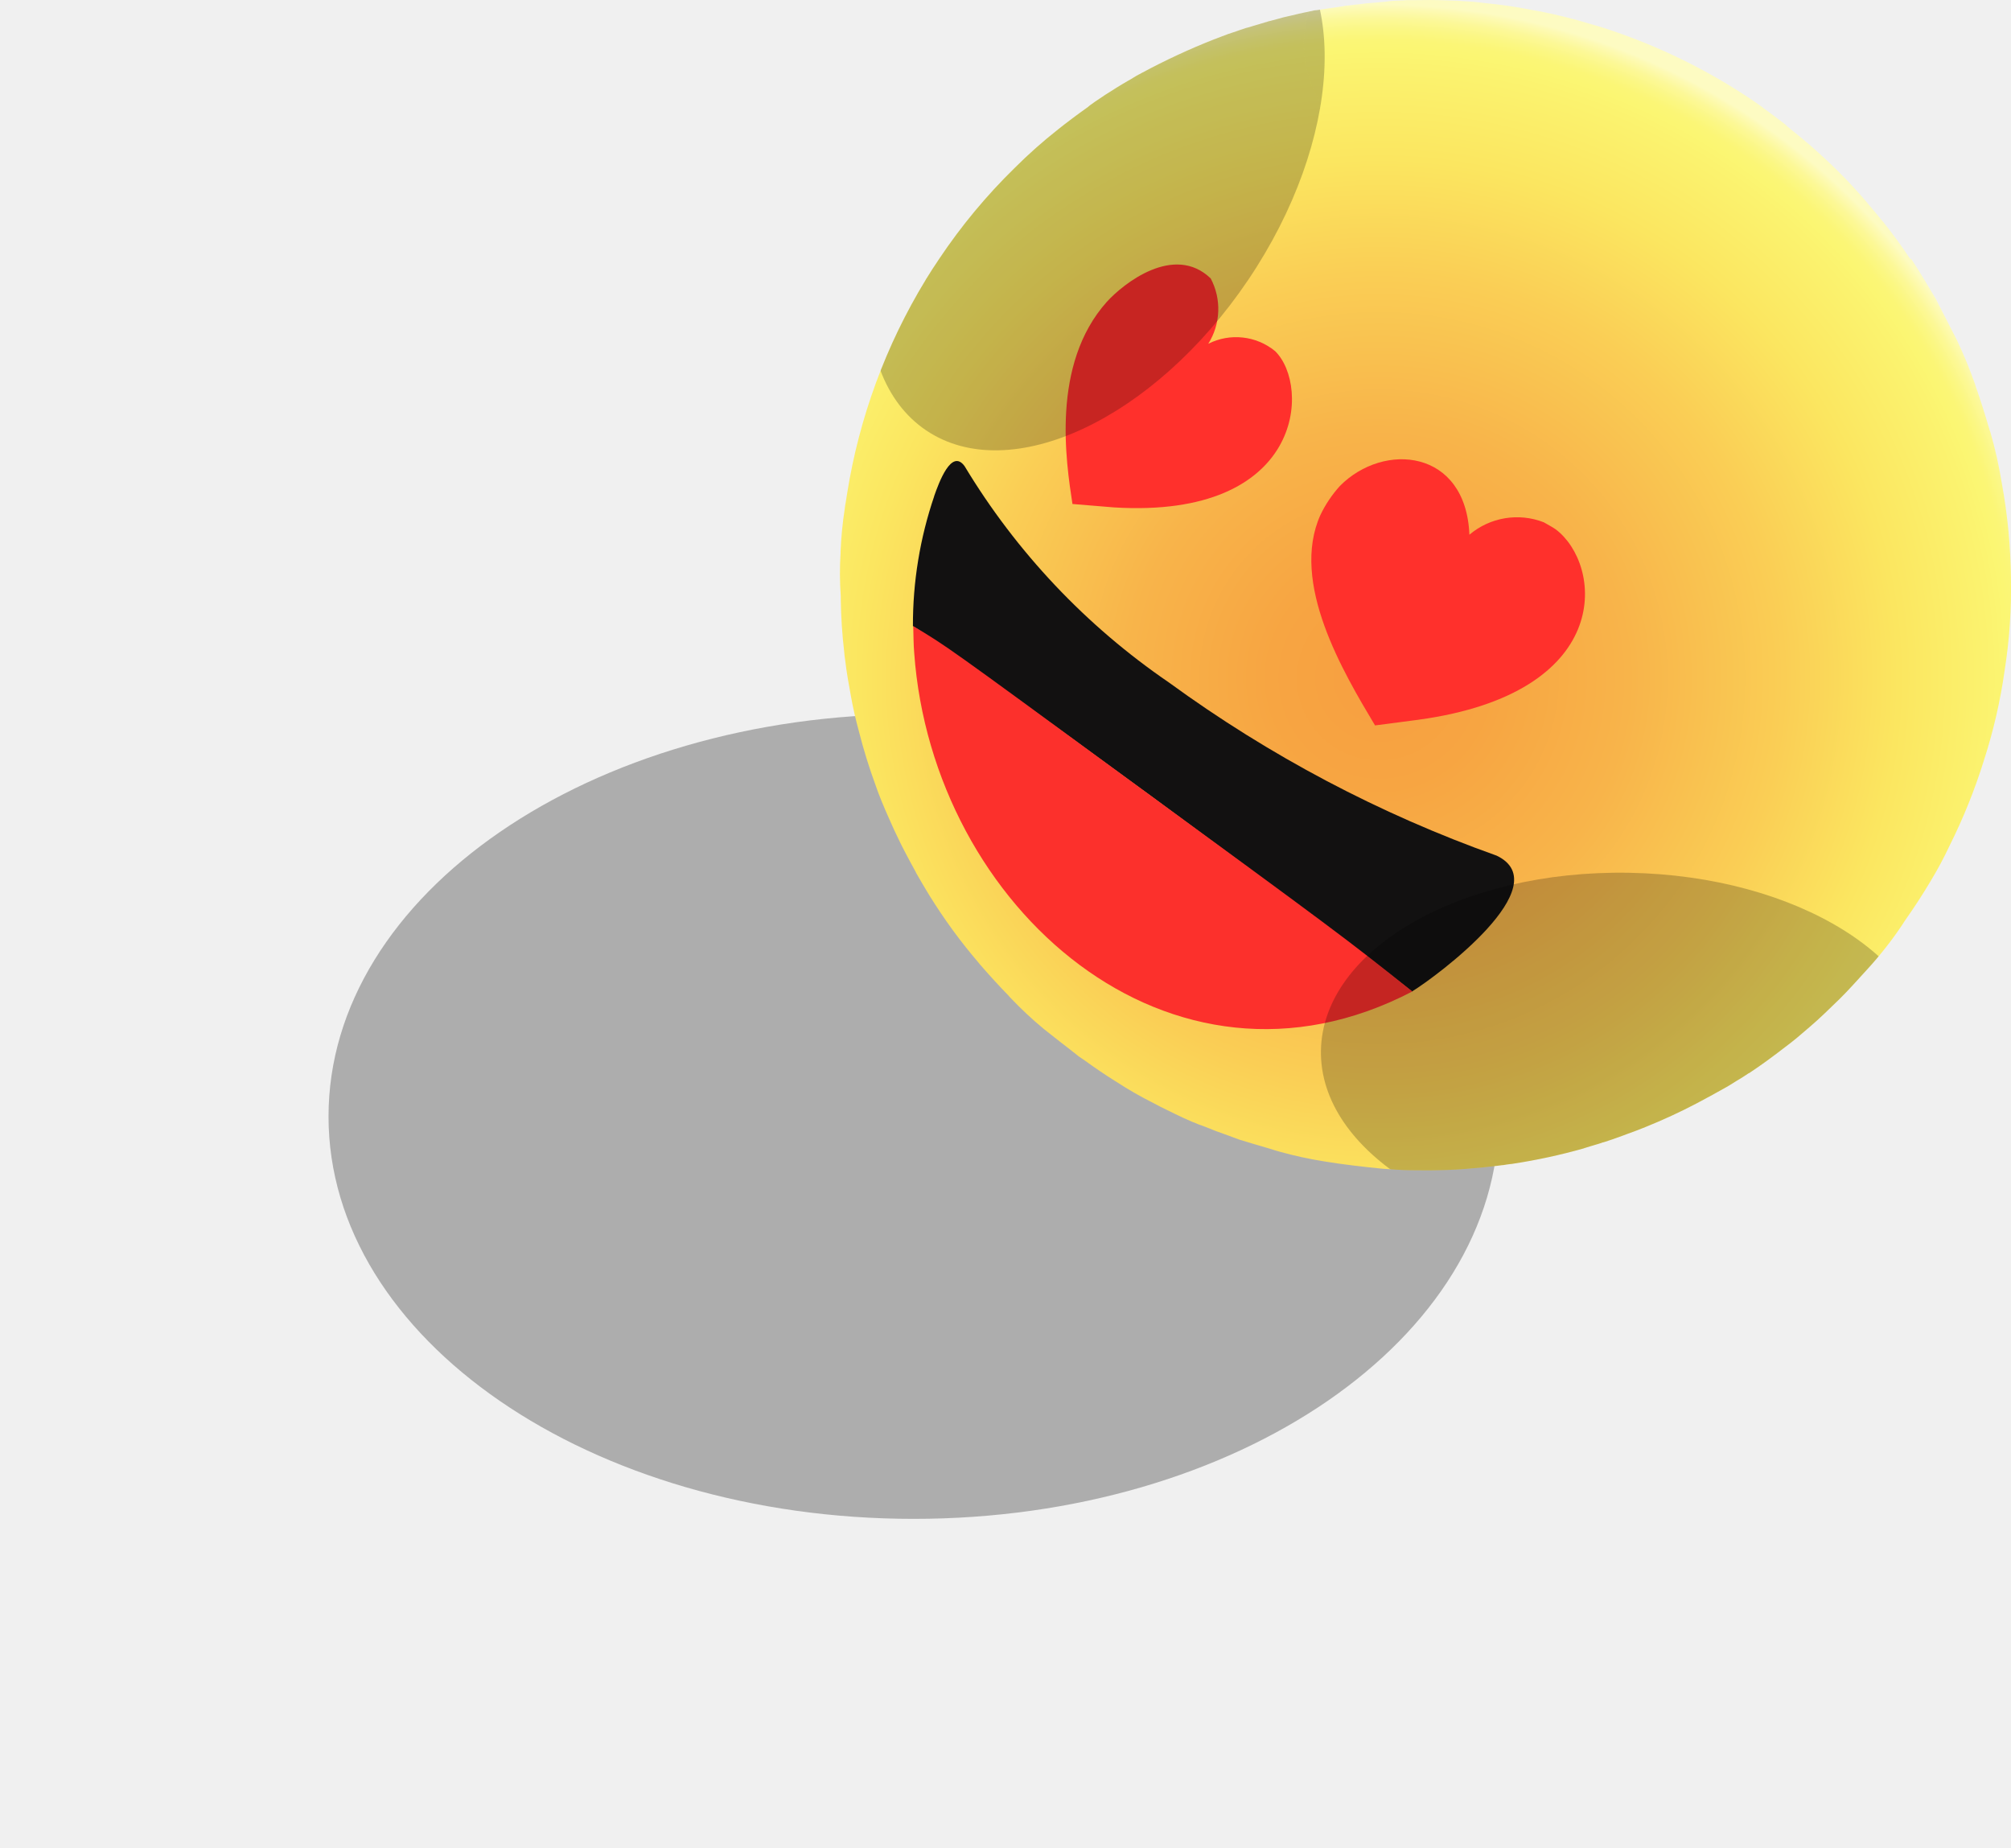
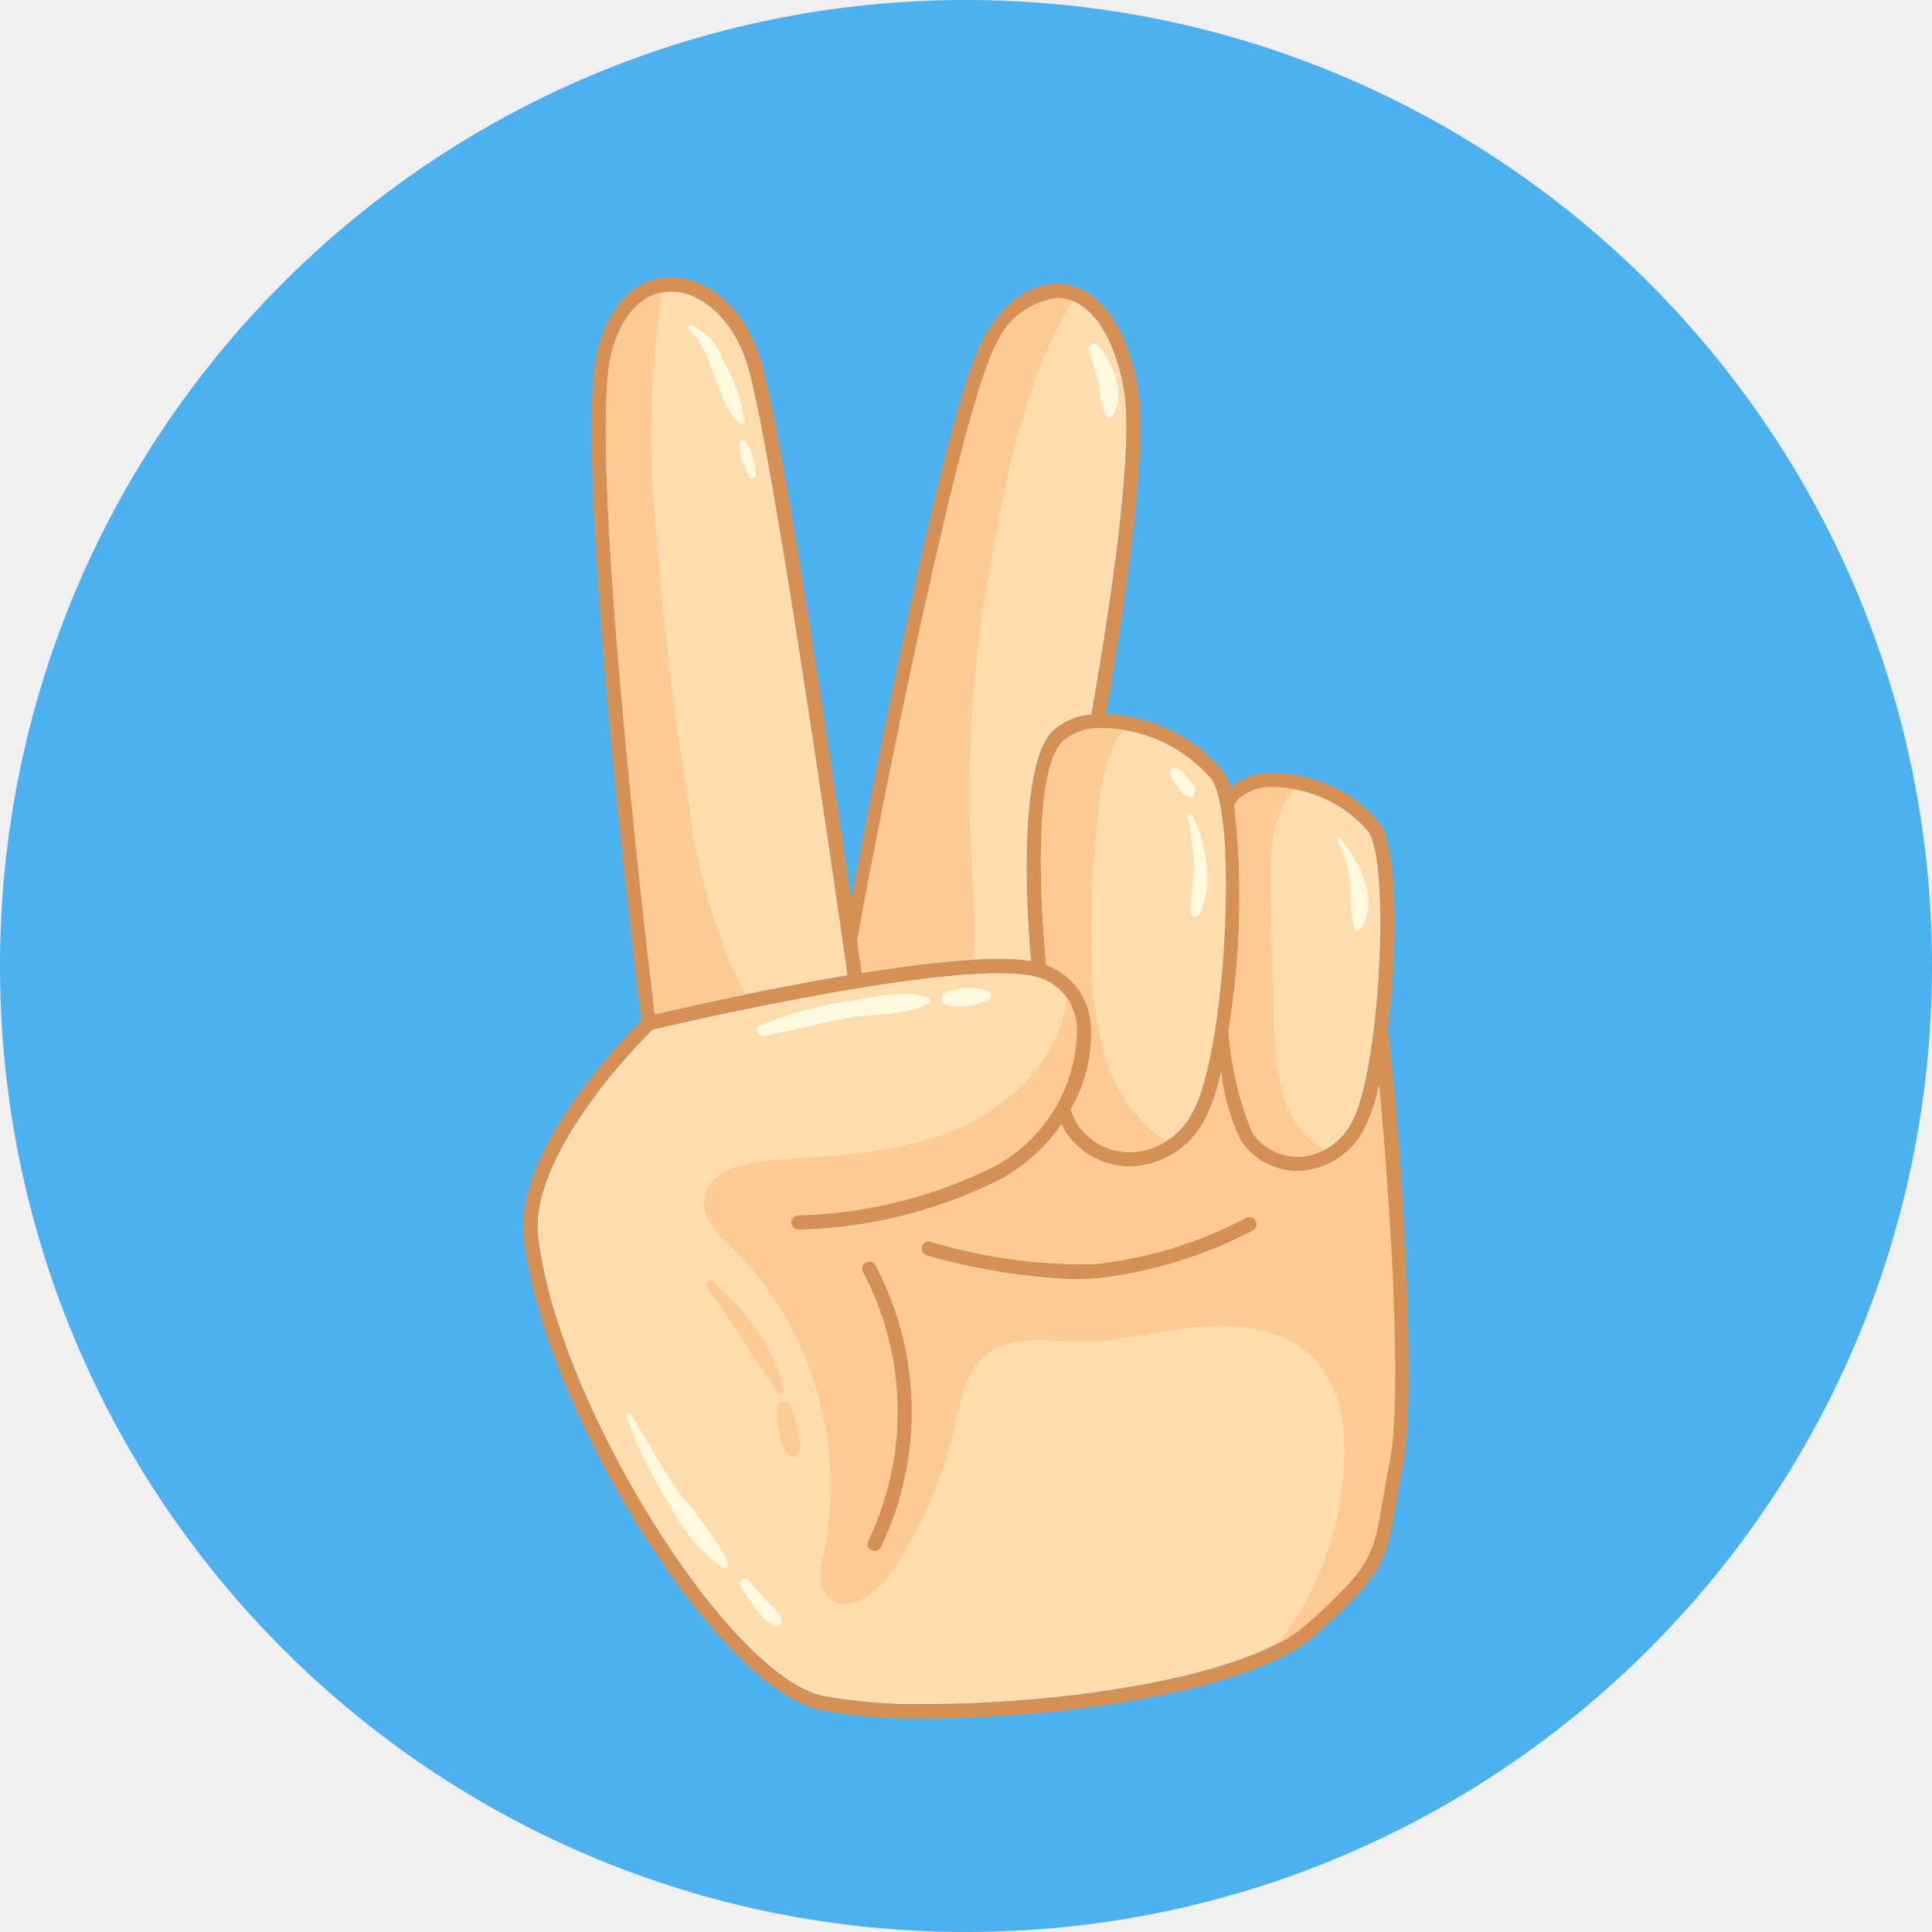
- <svg xmlns="http://www.w3.org/2000/svg" xmlns:xlink="http://www.w3.org/1999/xlink" width="82.478" height="75.758" viewBox="0 0 82.478 75.758">
+ <svg xmlns="http://www.w3.org/2000/svg" width="94.364" height="94.364" viewBox="0 0 94.364 94.364">
  <defs>
-     <radialGradient id="radial-gradient" cx="0.471" cy="0.58" r="0.575" gradientTransform="matrix(-0.999, -0.004, -0.004, 1, 0.933, 0.001)" gradientUnits="objectBoundingBox">
-       <stop offset="0" stop-color="#f79f40" />
-       <stop offset="0.163" stop-color="#f7a542" />
-       <stop offset="0.371" stop-color="#f8b44a" />
-       <stop offset="0.601" stop-color="#face55" />
-       <stop offset="0.771" stop-color="#fbe660" />
-       <stop offset="0.91" stop-color="#fbf36f" />
-       <stop offset="0.932" stop-color="#fbf672" />
-       <stop offset="0.947" stop-color="#fbf676" />
-       <stop offset="0.962" stop-color="#fbf783" />
-       <stop offset="0.978" stop-color="#fcf897" />
-       <stop offset="0.994" stop-color="#fdfab4" />
-       <stop offset="1" stop-color="#fdfbc2" />
-     </radialGradient>
    <clipPath id="clip-path">
-       <path id="Trazado_116496" data-name="Trazado 116496" d="M52.65,29.84v-.06c0-.11-.03-.77-.15-1.75-.01-.09-.02-.17-.03-.26-.02-.12-.04-.25-.06-.38a23.894,23.894,0,0,0-3.15-8.77c0-.01-.01-.01-.01-.02-.17-.29-.35-.57-.54-.85h0a23.353,23.353,0,0,0-3.06-3.74,20.449,20.449,0,0,0-1.77-1.6c-.39-.32-.78-.62-1.19-.91a.265.265,0,0,1-.06-.05l-.05-.04-.21-.15c-.26-.18-.55-.37-.86-.57h0c-.01-.01-.02-.01-.03-.02-.15-.09-.3-.19-.47-.28-.07-.04-.15-.09-.22-.13s-.12-.07-.19-.11a1.092,1.092,0,0,0-.15-.08,25.413,25.413,0,0,0-2.93-1.4c-.26-.11-.47-.18-.58-.23l-.18-.07-.18-.07c-.01,0-.02-.01-.03-.01l-.04-.01-.3-.1-.04-.01c-.01,0-.03-.01-.04-.01l-.2-.07a2.759,2.759,0,0,0-.27-.08l-.23-.07c-.04-.01-.09-.03-.13-.04-.01,0-.03-.01-.04-.01s-.03-.01-.05-.01a.636.636,0,0,1-.07-.02l-.26-.07-.22-.06c-.07-.02-.14-.03-.21-.05h-.01l-.13-.03-.25-.06-.18-.04a2.049,2.049,0,0,0-.24-.05c-.01,0-.03-.01-.04-.01-.06-.01-.12-.03-.18-.04l-.11-.02-.13-.03h-.02l-.04-.01c-.02,0-.05-.01-.07-.01a1.766,1.766,0,0,1-.2-.04.6.6,0,0,0-.12-.02h0a2.068,2.068,0,0,1-.22-.04l-.19-.03c-.03-.01-.07-.01-.11-.02a.985.985,0,0,0-.17-.02,1,1,0,0,0-.16-.02l-.27-.03-.25-.03c-.03,0-.05-.01-.08-.01h-.02a1.641,1.641,0,0,0-.23-.02l-.34-.03c-.08-.01-.16-.01-.23-.02-.09-.01-.17-.01-.26-.02s-.18-.01-.27-.02A.97.97,0,0,1,29.76,7h-.37c-.48-.01-.96-.01-1.45,0-.11,0-.21,0-.31.01s-.22.01-.32.02c-.07,0-.13.01-.19.01-.16.01-.31.02-.46.04-.05,0-.11.01-.16.01-.22.02-.43.04-.64.07-.1.01-.2.02-.3.04h-.01c-.02,0-.04.01-.06.01q-.24.03-.45.06c-.11.02-.23.04-.34.05-.26.04-.47.08-.61.11-.7.14-1.38.3-2.06.5-.41.11-.77.22-1.21.38a24.021,24.021,0,0,0-5.31,2.61h0c-.17.11-.33.22-.49.33a.265.265,0,0,0-.06.05c-.28.2-.56.4-.84.61a.423.423,0,0,1-.07.05l-.02.02-.02.02c-.01.01-.02.02-.03.02s-.02.01-.03.02c-.08.06-.15.12-.23.18-.15.12-.3.24-.44.36-.08.07-.16.13-.24.2-.16.14-.32.27-.46.4l-.02.02-.02.02c-.03.03-.07.06-.1.09-.75.69-1.21,1.19-1.24,1.22-.23.25-.46.51-.69.77-.16.19-.33.38-.5.59-.01.01-.02.03-.04.04l-.03.03c-.34.42-.69.89-1.08,1.46l-.01.01-.01.01c-.01.01-.01.02-.02.02-.18.26-.36.55-.54.86-.16.26-.32.52-.46.75l-.46.88c-.15.29-.29.56-.42.82a16.758,16.758,0,0,0-.76,1.82h0v.01c-.22.6-.42,1.23-.6,1.84l-.01.02a.037.037,0,0,1-.01.03,17.968,17.968,0,0,0-.5,2.13,23.506,23.506,0,0,0-.17,7.66,22.794,22.794,0,0,0,.82,3.68,23.944,23.944,0,0,0,1.38,3.51,15.311,15.311,0,0,0,.75,1.42c.32.56.68,1.11,1.06,1.66.04.07.09.13.13.2a16,16,0,0,0,1.39,1.8c.34.37.78.88,1.14,1.24s.83.82,1.22,1.15h0c.42.37.6.53.99.83q.72.585,1.47,1.08h.01c.16.11.32.22.49.32.19.12.38.24.55.34.09.05.22.13.36.21a.573.573,0,0,1,.07.04c.15.09.33.18.52.29.04.02.09.05.13.07a22.789,22.789,0,0,0,2.12,1c.18.07.42.17.7.28l.24.09.42.15.3.1.11.03c.01,0,.01,0,.02.01l.16.05a2.759,2.759,0,0,0,.27.08l.26.08c.01,0,.02,0,.02.01a22.1,22.1,0,0,0,2.96.66l.09.01c.08.01.17.03.27.04h.03l.23.03.53.06c.24.03.56.05.79.07s.49.03.74.04h.02c.13.01.25.01.37.01.33.01.77,0,1.1.01s.79-.03,1.13-.05c.72-.06,1.68-.17,2.39-.28a18.747,18.747,0,0,0,1.84-.38c.14-.04.28-.08.43-.12.43-.12.87-.25,1.24-.36l.43-.16c.35-.12.69-.25,1.03-.38l.17-.06c.4-.15.89-.38,1.32-.59.19-.09.37-.18.55-.28a15.71,15.71,0,0,0,1.56-.88c.02-.01.03-.02.05-.03.41-.26.82-.52,1.22-.81.09-.06.18-.12.26-.17l.44-.34c.12-.09.23-.18.35-.27l.66-.52a14.289,14.289,0,0,0,1.37-1.26l.03-.03.07-.07c.35-.35.74-.77,1.2-1.29a.138.138,0,0,0,.03-.04h0a20.958,20.958,0,0,0,2.02-2.71c.01-.01.01-.02.02-.03.19-.3.38-.61.57-.95v-.01h0c.08-.14.16-.29.24-.44.11-.2.22-.41.31-.59l.09-.18c.16-.32.31-.65.47-.99.21-.47.41-.94.56-1.36h0c.26-.7.5-1.44.71-2.23.13-.48.25-.96.33-1.41.1-.48.18-.98.25-1.5.02-.12.03-.23.05-.34.08-.69.14-1.41.16-2.14v-.13C52.68,31.04,52.68,30.45,52.65,29.84Z" transform="translate(-4.654 -6.992)" />
+       <rect id="Rectángulo_33849" data-name="Rectángulo 33849" width="94.364" height="94.364" fill="none" />
    </clipPath>
-     <linearGradient id="linear-gradient" x1="-0.166" y1="-323.933" x2="-1.166" y2="-323.933" gradientUnits="objectBoundingBox">
-       <stop offset="0" stop-color="#19b79c" />
-       <stop offset="0.405" stop-color="#1dbb9e" />
-       <stop offset="0.825" stop-color="#2ac8a3" />
-       <stop offset="0.997" stop-color="#31cfa6" />
-     </linearGradient>
-     <linearGradient id="linear-gradient-2" x1="-2.106" y1="-363.238" x2="-3.08" y2="-363.238" xlink:href="#linear-gradient" />
    <clipPath id="clip-path-2">
-       <path id="Trazado_116504" data-name="Trazado 116504" d="M4.652,29.65v-.06a15.757,15.757,0,0,1,.17-1.74,2.335,2.335,0,0,1,.04-.26c.02-.12.04-.25.06-.38a24.088,24.088,0,0,1,3.22-8.75c0-.01.01-.01.01-.02.18-.29.36-.57.55-.85h0a23.39,23.39,0,0,1,3.09-3.72,20.134,20.134,0,0,1,1.78-1.58q.585-.465,1.2-.9a.265.265,0,0,0,.06-.05l.05-.04.21-.15c.26-.18.55-.37.86-.56h0c.01-.01.02-.01.03-.02.15-.09.31-.19.47-.28a2.53,2.53,0,0,0,.22-.13c.06-.04.12-.07.19-.11.05-.03.1-.05.15-.08a27.308,27.308,0,0,1,2.95-1.37c.26-.1.47-.18.58-.22l.18-.06.18-.06c.01,0,.02-.01.03-.01l.05-.02.3-.1.04-.01c.01,0,.03-.01.04-.01l.2-.06c.08-.02.19-.06.27-.08l.23-.07a.647.647,0,0,0,.13-.04c.01,0,.03-.01.04-.01s.03-.01.05-.01a.637.637,0,0,0,.07-.02l.26-.07.22-.06c.07-.02.14-.03.21-.05h.01l.13-.03c.08-.02.18-.04.25-.06l.18-.04c.08-.02.16-.03.24-.05.01,0,.03-.01.04-.01a1.163,1.163,0,0,0,.18-.04l.11-.01.13-.02h.02l.04-.01c.02,0,.05-.01.07-.01l.2-.03c.04-.01.09-.01.13-.02h0l.22-.03.19-.03a.516.516,0,0,0,.11-.02.985.985,0,0,1,.17-.02c.06-.01.11-.01.16-.02l.27-.03.25-.03c.03,0,.05-.01.08-.01h.02c.07-.01.15-.01.23-.02l.34-.03c.08-.01.16-.01.23-.02a1.569,1.569,0,0,1,.24-.03,2.437,2.437,0,0,1,.27-.01.86.86,0,0,1,.16-.01l.15-.01h.24c.49-.01.97-.01,1.45.01.11,0,.21.01.31.01s.22.01.32.02c.07,0,.13.01.19.01.16.01.31.02.46.04.05.01.11.01.16.02.22.02.43.05.64.07.1.01.2.03.3.04h.01c.02,0,.04.01.06.01.16.02.31.05.45.07l.34.06c.26.05.47.09.6.11.69.14,1.38.31,2.06.52.41.11.76.23,1.21.39a24.178,24.178,0,0,1,5.28,2.65h0c.16.11.33.22.49.34a.265.265,0,0,1,.06.05c.28.2.56.41.83.62a.424.424,0,0,0,.07.05l.02.02.02.02.03.03c.01.01.02.01.02.02.08.06.15.12.22.18.15.12.3.24.44.36.08.07.16.14.24.2.16.14.31.28.46.41l.02.02.02.02c.03.03.07.06.1.09.75.69,1.2,1.2,1.23,1.23.23.25.46.51.68.78.16.19.32.38.49.59.01.01.02.03.04.04l.02.03c.33.42.69.89,1.07,1.47l.04.01.01.01c.01.01.01.02.02.02.17.26.36.56.54.86.16.26.31.53.45.75l.45.88c.15.29.29.56.42.82a18.431,18.431,0,0,1,.75,1.83h0v.01c.21.6.41,1.23.59,1.85l.01.02a.037.037,0,0,0,.01.03,17.59,17.59,0,0,1,.48,2.14,22.71,22.71,0,0,1,.37,3.87,21.465,21.465,0,0,1-.26,3.8,21.96,21.96,0,0,1-.85,3.68,23.286,23.286,0,0,1-1.41,3.5,15.244,15.244,0,0,1-.76,1.42c-.33.56-.69,1.11-1.07,1.65-.04.07-.09.13-.13.2a15.2,15.2,0,0,1-1.41,1.79c-.34.37-.79.88-1.15,1.23s-.84.82-1.22,1.14h0c-.43.37-.6.52-1,.82-.49.38-.98.74-1.48,1.07H41.9c-.16.11-.32.21-.49.31-.19.12-.38.24-.55.33-.09.05-.22.12-.36.2a.574.574,0,0,0-.07.04c-.15.08-.33.18-.52.28-.04.02-.09.05-.13.07a23.108,23.108,0,0,1-2.12.98c-.18.07-.42.17-.71.27l-.24.09-.42.15-.3.1-.11.03c-.01,0-.01,0-.02.01l-.16.05c-.08.02-.19.06-.27.08l-.26.08c-.01,0-.02,0-.02.01a23.962,23.962,0,0,1-2.96.64l-.09.01c-.08.01-.17.02-.27.04H31.8l-.23.03-.53.06c-.24.02-.56.05-.79.07s-.49.03-.74.04h-.02c-.13,0-.25.01-.37.01-.33.01-.77,0-1.1,0s-.79-.04-1.13-.06c-.72-.07-1.68-.18-2.39-.3a16.281,16.281,0,0,1-1.84-.4c-.14-.04-.28-.08-.43-.13-.43-.12-.87-.26-1.24-.37l-.43-.16c-.35-.12-.69-.25-1.03-.39l-.17-.06c-.4-.15-.88-.38-1.32-.6-.19-.09-.37-.18-.55-.28a15.612,15.612,0,0,1-1.55-.89.219.219,0,0,0-.05-.03c-.41-.26-.81-.53-1.21-.82-.09-.06-.17-.12-.25-.17L14,49.97c-.12-.09-.23-.18-.35-.27l-.66-.52a15.233,15.233,0,0,1-1.36-1.27l-.03-.03-.06-.07c-.34-.35-.74-.78-1.19-1.3a.138.138,0,0,1-.03-.04h0a21.889,21.889,0,0,1-2-2.73c-.01-.01-.01-.02-.02-.03-.18-.3-.37-.61-.56-.95v-.01h0c-.08-.14-.16-.29-.24-.44-.11-.21-.22-.41-.31-.59l-.09-.18c-.16-.32-.31-.65-.46-.99-.21-.47-.41-.95-.55-1.36h0a22.441,22.441,0,0,1-.69-2.23c-.13-.48-.24-.96-.32-1.41-.09-.49-.18-.98-.24-1.5-.02-.12-.03-.23-.04-.34a21.166,21.166,0,0,1-.14-2.14v-.13A13.347,13.347,0,0,1,4.652,29.65Z" transform="translate(-4.627 -6.983)" fill="url(#radial-gradient)" />
+       <rect id="Rectángulo_34578" data-name="Rectángulo 34578" width="43.251" height="70.39" fill="none" />
    </clipPath>
  </defs>
-   <g id="Grupo_157926" data-name="Grupo 157926" transform="translate(13.474)">
-     <ellipse id="Elipse_4737" data-name="Elipse 4737" cx="24" cy="16.5" rx="24" ry="16.5" transform="translate(0 29.284)" fill="#0b0b0b" opacity="0.292" style="mix-blend-mode: multiply;isolation: isolate" />
-     <path id="Trazado_116493" data-name="Trazado 116493" d="M4.652,29.65v-.06a15.757,15.757,0,0,1,.17-1.74,2.335,2.335,0,0,1,.04-.26c.02-.12.04-.25.06-.38a24.088,24.088,0,0,1,3.22-8.75c0-.01.01-.01.01-.02.18-.29.36-.57.55-.85h0a23.39,23.39,0,0,1,3.09-3.72,20.134,20.134,0,0,1,1.78-1.58q.585-.465,1.2-.9a.265.265,0,0,0,.06-.05l.05-.04.21-.15c.26-.18.55-.37.86-.56h0c.01-.01.02-.01.03-.02.15-.09.31-.19.47-.28a2.53,2.53,0,0,0,.22-.13c.06-.04.12-.07.19-.11.05-.03.1-.05.15-.08a27.308,27.308,0,0,1,2.95-1.37c.26-.1.47-.18.58-.22l.18-.06.18-.06c.01,0,.02-.01.03-.01l.05-.02.3-.1.04-.01c.01,0,.03-.01.04-.01l.2-.06c.08-.02.19-.06.27-.08l.23-.07a.647.647,0,0,0,.13-.04c.01,0,.03-.01.04-.01s.03-.01.05-.01a.637.637,0,0,0,.07-.02l.26-.07.22-.06c.07-.02.14-.03.21-.05h.01l.13-.03c.08-.02.18-.04.25-.06l.18-.04c.08-.02.16-.03.24-.05.01,0,.03-.01.04-.01a1.163,1.163,0,0,0,.18-.04l.11-.01.13-.02h.02l.04-.01c.02,0,.05-.01.07-.01l.2-.03c.04-.01.09-.01.13-.02h0l.22-.03.19-.03a.516.516,0,0,0,.11-.02.985.985,0,0,1,.17-.02c.06-.01.11-.01.16-.02l.27-.03.25-.03c.03,0,.05-.01.08-.01h.02c.07-.01.15-.01.23-.02l.34-.03c.08-.01.16-.01.23-.02a1.569,1.569,0,0,1,.24-.03,2.437,2.437,0,0,1,.27-.01.86.86,0,0,1,.16-.01l.15-.01h.24c.49-.01.97-.01,1.45.01.11,0,.21.01.31.01s.22.01.32.02c.07,0,.13.01.19.01.16.01.31.02.46.04.05.01.11.01.16.02.22.02.43.05.64.07.1.01.2.03.3.04h.01c.02,0,.04.01.06.01.16.02.31.05.45.07l.34.06c.26.05.47.09.6.11.69.14,1.38.31,2.06.52.41.11.76.23,1.21.39a24.178,24.178,0,0,1,5.28,2.65h0c.16.11.33.22.49.34a.265.265,0,0,1,.06.05c.28.2.56.41.83.62a.424.424,0,0,0,.07.05l.02.02.02.02.03.03c.01.01.02.01.02.02.08.06.15.12.22.18.15.12.3.24.44.36.08.07.16.14.24.2.16.14.31.28.46.41l.02.02.02.02c.03.03.07.06.1.09.75.69,1.2,1.2,1.23,1.23.23.25.46.51.68.78.16.19.32.38.49.59.01.01.02.03.04.04l.02.03c.33.42.69.89,1.07,1.47l.04.01.01.01c.01.01.01.02.02.02.17.26.36.56.54.86.16.26.31.53.45.75l.45.88c.15.29.29.56.42.82a18.431,18.431,0,0,1,.75,1.83h0v.01c.21.6.41,1.23.59,1.85l.01.02a.037.037,0,0,0,.01.03,17.59,17.59,0,0,1,.48,2.14,22.71,22.71,0,0,1,.37,3.87,21.465,21.465,0,0,1-.26,3.8,21.96,21.96,0,0,1-.85,3.68,23.286,23.286,0,0,1-1.41,3.5,15.244,15.244,0,0,1-.76,1.42c-.33.56-.69,1.11-1.07,1.65-.04.07-.09.13-.13.2a15.2,15.2,0,0,1-1.41,1.79c-.34.37-.79.88-1.15,1.23s-.84.82-1.22,1.14h0c-.43.37-.6.52-1,.82-.49.38-.98.74-1.48,1.07H41.9c-.16.11-.32.21-.49.31-.19.12-.38.24-.55.33-.09.05-.22.12-.36.2a.574.574,0,0,0-.07.04c-.15.08-.33.18-.52.28-.04.02-.09.05-.13.07a23.108,23.108,0,0,1-2.12.98c-.18.07-.42.17-.71.27l-.24.09-.42.15-.3.1-.11.03c-.01,0-.01,0-.02.01l-.16.05c-.08.02-.19.06-.27.08l-.26.08c-.01,0-.02,0-.02.01a23.962,23.962,0,0,1-2.96.64l-.09.01c-.08.01-.17.02-.27.04H31.8l-.23.03-.53.06c-.24.02-.56.05-.79.07s-.49.03-.74.04h-.02c-.13,0-.25.01-.37.01-.33.01-.77,0-1.1,0s-.79-.04-1.13-.06c-.72-.07-1.68-.18-2.39-.3a16.281,16.281,0,0,1-1.84-.4c-.14-.04-.28-.08-.43-.13-.43-.12-.87-.26-1.24-.37l-.43-.16c-.35-.12-.69-.25-1.03-.39l-.17-.06c-.4-.15-.88-.38-1.32-.6-.19-.09-.37-.18-.55-.28a15.612,15.612,0,0,1-1.55-.89.219.219,0,0,0-.05-.03c-.41-.26-.81-.53-1.21-.82-.09-.06-.17-.12-.25-.17L14,49.97c-.12-.09-.23-.18-.35-.27l-.66-.52a15.233,15.233,0,0,1-1.36-1.27l-.03-.03-.06-.07c-.34-.35-.74-.78-1.19-1.3a.138.138,0,0,1-.03-.04h0a21.889,21.889,0,0,1-2-2.73c-.01-.01-.01-.02-.02-.03-.18-.3-.37-.61-.56-.95v-.01h0c-.08-.14-.16-.29-.24-.44-.11-.21-.22-.41-.31-.59l-.09-.18c-.16-.32-.31-.65-.46-.99-.21-.47-.41-.95-.55-1.36h0a22.441,22.441,0,0,1-.69-2.23c-.13-.48-.24-.96-.32-1.41-.09-.49-.18-.98-.24-1.5-.02-.12-.03-.23-.04-.34a21.166,21.166,0,0,1-.14-2.14v-.13A13.347,13.347,0,0,1,4.652,29.65Z" transform="translate(16.349 -6.983)" fill="url(#radial-gradient)" />
-     <g id="Grupo_86225" data-name="Grupo 86225" transform="translate(20.955 0.009)" clip-path="url(#clip-path)">
-       <path id="Trazado_116494" data-name="Trazado 116494" d="M50.67,21.64a4.37,4.37,0,0,1,.18-.46C50.8,21.33,50.74,21.48,50.67,21.64Z" transform="translate(-48.844 -6.992)" fill="url(#linear-gradient)" />
-       <path id="Trazado_116495" data-name="Trazado 116495" d="M4.7,34.92c.03-.14.05-.28.08-.41C4.75,34.65,4.73,34.79,4.7,34.92Z" transform="translate(43.196 -6.992)" fill="url(#linear-gradient-2)" />
-     </g>
-     <path id="Trazado_116497" data-name="Trazado 116497" d="M25.873,27.33A16.375,16.375,0,0,0,25,32.66c2.26,1.39,16.97,12.2,20.47,14.98,1.03-.63,6.02-4.35,3.47-5.57a52.925,52.925,0,0,1-13.44-7.1,28.664,28.664,0,0,1-8.38-8.87c-.54-.75-1.06.69-1.25,1.23" transform="translate(-1.032 -6.983)" fill="#121111" />
-     <path id="Trazado_116499" data-name="Trazado 116499" d="M29.22,33.76c.75,10.43,10.52,19.05,20.43,13.88-2.65-2.12-3.33-2.62-11.66-8.71-7.45-5.46-7.45-5.46-8.81-6.27.01.33.01.77.04,1.1" transform="translate(-5.199 -6.983)" fill="#fc302c" />
-     <g id="Grupo_86231" data-name="Grupo 86231" transform="translate(40.307 18.833)">
-       <path id="Trazado_116501" data-name="Trazado 116501" d="M22.473,28.1c-1.25,2.78.93,6.44,2.24,8.63.65-.09,1.52-.19,2.17-.29,7.67-1.22,7.14-6.32,5.24-7.75-.14-.1-.34-.2-.49-.29a3.024,3.024,0,0,0-3.05.51c-.14-3.51-3.51-3.82-5.31-2a4.969,4.969,0,0,0-.8,1.19" transform="translate(-22.099 -25.816)" fill="#ff302c" />
-     </g>
-     <g id="Grupo_86232" data-name="Grupo 86232" transform="translate(30.232 10.846)">
-       <path id="Trazado_116503" data-name="Trazado 116503" d="M35.806,19.36c-2.3,2.57-1.67,6.58-1.41,8.29.51.04,1.19.1,1.7.14,7.78.48,8.08-4.98,6.61-6.41a2.529,2.529,0,0,0-2.74-.3,2.679,2.679,0,0,0,.1-2.68c-1.5-1.44-3.58.21-4.26.96" transform="translate(-34.117 -17.829)" fill="#ff302c" />
-     </g>
-     <g id="Enmascarar_grupo_59" data-name="Enmascarar grupo 59" transform="translate(20.976 0)" clip-path="url(#clip-path-2)">
-       <g id="Grupo_86233" data-name="Grupo 86233" transform="translate(-2.683 -7.272)" opacity="0.561" style="mix-blend-mode: multiply;isolation: isolate">
-         <g id="Grupo_86230" data-name="Grupo 86230" transform="translate(0)">
-           <ellipse id="Elipse_4734" data-name="Elipse 4734" cx="12.5" cy="7.5" rx="12.5" ry="7.5" transform="translate(21.707 1.557)" fill="#fff" opacity="0.743" />
-           <ellipse id="Elipse_4735" data-name="Elipse 4735" cx="12.5" cy="7.5" rx="12.5" ry="7.5" transform="translate(26.415 8.388) rotate(124)" opacity="0.387" />
-           <ellipse id="Elipse_4736" data-name="Elipse 4736" cx="12.5" cy="7.5" rx="12.5" ry="7.5" transform="matrix(-1, -0.017, 0.017, -1, 47.282, 58.274)" opacity="0.387" />
+   <g id="Grupo_80336" data-name="Grupo 80336" transform="translate(0 0)">
+     <g id="Grupo_80335" data-name="Grupo 80335" transform="translate(0 0)" clip-path="url(#clip-path)">
+       <path id="Trazado_113704" data-name="Trazado 113704" d="M94.364,47.182A47.182,47.182,0,1,1,47.182,0,47.182,47.182,0,0,1,94.364,47.182" transform="translate(0)" fill="#4db1f0" />
+       <g id="Grupo_82199" data-name="Grupo 82199" transform="translate(25.557 13.54)">
+         <g id="Grupo_82198" data-name="Grupo 82198" clip-path="url(#clip-path-2)">
+           <path id="Trazado_114119" data-name="Trazado 114119" d="M55.134,5.241c-1.666,2.961-5.476,21.871-6.8,29.136.092.643.169,1.18.226,1.588,3.282-.526,6.5-.866,8.279-.579-.415-4.716-.308-9.874,1.033-11.221a3.1,3.1,0,0,1,1.907-.823c1.141-6.519,2.078-13.35,1.57-15.993-.525-2.73-1.737-4.36-3.243-4.36a3.785,3.785,0,0,0-2.974,2.252" transform="translate(-32.032 -1.981)" fill="#ffdcad" />
+           <path id="Trazado_114120" data-name="Trazado 114120" d="M42.469,108.317a3.732,3.732,0,0,1-3.279,2.108h0a3.336,3.336,0,0,1-2.8-1.515,11.2,11.2,0,0,1-.943-3.336,9.453,9.453,0,0,1-.743,2.248A4.214,4.214,0,0,1,31,110.2a3.76,3.76,0,0,1-3.162-1.708,2.668,2.668,0,0,1-.183-.352,8.685,8.685,0,0,1-2.95,2.672,23.01,23.01,0,0,1-9.905,2.477.347.347,0,0,1,0-.694,22.737,22.737,0,0,0,9.571-2.391,7.655,7.655,0,0,0,4.034-6.835,2.624,2.624,0,0,0-1.9-2.414c-3.481-1.021-17.535,2.257-18.831,2.564-2.923,2.94-5.905,7.1-5.587,10.05.861,7.966,9.173,21.42,13.9,22.494a25.143,25.143,0,0,0,5.073.4c6.87,0,15.7-1.355,18.521-3.865,3.21-2.854,3.3-3.4,3.744-6.044.093-.558.2-1.19.352-1.953.612-3.063.058-12.337-.52-18.383a8.6,8.6,0,0,1-.68,2.094M18.839,128.795a.348.348,0,0,1-.312.195.342.342,0,0,1-.152-.035.347.347,0,0,1-.159-.464,14.593,14.593,0,0,0-.26-13.132.347.347,0,0,1,.611-.33,15.3,15.3,0,0,1,.273,13.767M37,113.33a21.466,21.466,0,0,1-7.74,2.349q-.493.033-.983.032a30.507,30.507,0,0,1-7.208-1.162.348.348,0,1,1,.166-.675,26.379,26.379,0,0,0,7.979,1.111A20.814,20.814,0,0,0,36.7,112.7a.347.347,0,0,1,.3.625" transform="translate(-1.365 -66.772)" fill="#ffdcad" />
+           <path id="Trazado_114121" data-name="Trazado 114121" d="M23.761,35.461c-.641-4.509-3.715-25.893-4.887-29.8-.636-2.12-2.174-3.6-3.74-3.6-1.333,0-2.388,1.068-2.9,2.929-1.211,4.442,1.694,29.005,2.1,32.383,1.258-.3,5.308-1.222,9.42-1.91" transform="translate(-7.916 -1.364)" fill="#ffdcad" />
+           <path id="Trazado_114122" data-name="Trazado 114122" d="M.028,46.873c.9,8.354,9.4,21.953,14.432,23.1a25.468,25.468,0,0,0,5.227.42c7,0,16.03-1.416,18.982-4.04,3.393-3.016,3.515-3.743,3.967-6.449.092-.552.2-1.179.347-1.931.653-3.264-.009-15.335-.753-21.211.485-3.9.5-8.728-.364-10.055a6.813,6.813,0,0,0-5.2-2.492,3.051,3.051,0,0,0-2.131.71,3.052,3.052,0,0,0-.328-.77,7.834,7.834,0,0,0-5.74-2.818C29.6,14.806,30.527,7.974,30,5.238,29.408,2.154,27.941.314,26.077.314c-1.344,0-2.648.95-3.58,2.606-1.7,3.013-4.93,19.264-6.479,27.487-1.116-7.7-3.4-22.98-4.394-26.31C10.888,1.646,9.118,0,7.219,0,5.549,0,4.249,1.254,3.653,3.441c-1.291,4.735,1.8,30.315,2.109,32.868C4.157,37.934-.4,42.931.028,46.873M4.323,3.624C4.83,1.762,5.886.695,7.219.695c1.566,0,3.1,1.481,3.74,3.6C12.131,8.2,15.2,29.588,15.845,34.1c-4.112.687-8.162,1.614-9.42,1.91-.408-3.378-3.314-27.941-2.1-32.383m25,1.745c.508,2.644-.429,9.475-1.57,15.993a3.105,3.105,0,0,0-1.907.823c-1.34,1.347-1.448,6.5-1.032,11.221-1.775-.287-5,.053-8.28.579-.058-.407-.134-.944-.226-1.588,1.322-7.266,5.132-26.176,6.8-29.136a3.785,3.785,0,0,1,2.974-2.252c1.505,0,2.717,1.63,3.242,4.36m7.347,19.538a6.24,6.24,0,0,1,4.62,2.176c1.091,1.673.529,11.708-.792,14.129a3.059,3.059,0,0,1-2.67,1.746h0a2.644,2.644,0,0,1-2.223-1.2,15.812,15.812,0,0,1-1.15-4.955A40.428,40.428,0,0,0,34.738,25.8a1.456,1.456,0,0,1,.231-.333,2.409,2.409,0,0,1,1.7-.558M42.3,57.833c-.152.764-.258,1.4-.351,1.953-.442,2.641-.534,3.191-3.744,6.044C35.384,68.341,26.558,69.7,19.687,69.7a25.146,25.146,0,0,1-5.073-.4C9.891,68.219,1.579,54.765.718,46.8.4,43.851,3.383,39.69,6.305,36.749c1.3-.307,15.349-3.585,18.831-2.564a2.623,2.623,0,0,1,1.9,2.414A7.654,7.654,0,0,1,23,43.433a22.738,22.738,0,0,1-9.571,2.391.347.347,0,1,0,0,.694,23.012,23.012,0,0,0,9.905-2.477,8.685,8.685,0,0,0,2.95-2.672,2.669,2.669,0,0,0,.183.352,3.759,3.759,0,0,0,3.162,1.708,4.213,4.213,0,0,0,3.7-2.381,9.453,9.453,0,0,0,.743-2.248,11.208,11.208,0,0,0,.943,3.336,3.336,3.336,0,0,0,2.805,1.515h0A3.732,3.732,0,0,0,41.1,41.544a8.616,8.616,0,0,0,.68-2.094c.579,6.046,1.133,15.32.52,18.383M32.723,40.717a3.54,3.54,0,0,1-3.092,2.02,3.067,3.067,0,0,1-2.58-1.393,3.31,3.31,0,0,1-.307-.707,7.184,7.184,0,0,0,.981-4.112A3.29,3.29,0,0,0,25.542,33.6c-.437-4.593-.421-9.7.794-10.923a2.8,2.8,0,0,1,1.974-.651,7.181,7.181,0,0,1,5.317,2.508c1.291,1.98.658,13.325-.9,16.186" transform="translate(0)" fill="#d79054" />
+           <path id="Trazado_114123" data-name="Trazado 114123" d="M102.131,85.732a15.805,15.805,0,0,0,1.149,4.955,2.644,2.644,0,0,0,2.223,1.2h0a3.058,3.058,0,0,0,2.67-1.746c1.321-2.421,1.883-12.456.792-14.129a6.239,6.239,0,0,0-4.62-2.177,2.409,2.409,0,0,0-1.7.558,1.453,1.453,0,0,0-.231.333,40.44,40.44,0,0,1-.287,11.006" transform="translate(-67.68 -48.929)" fill="#ffdcad" />
+           <path id="Trazado_114124" data-name="Trazado 114124" d="M77.973,65.288A2.8,2.8,0,0,0,76,65.939c-1.215,1.221-1.23,6.329-.794,10.923a3.29,3.29,0,0,1,2.183,2.927,7.186,7.186,0,0,1-.981,4.112,3.3,3.3,0,0,0,.306.707A3.067,3.067,0,0,0,79.3,86a3.54,3.54,0,0,0,3.092-2.02c1.561-2.861,2.194-14.207.9-16.186a7.181,7.181,0,0,0-5.317-2.508" transform="translate(-49.664 -43.265)" fill="#ffdcad" />
+           <path id="Trazado_114125" data-name="Trazado 114125" d="M49.238,142.557a.346.346,0,0,0-.141.47,14.593,14.593,0,0,1,.26,13.132.347.347,0,0,0,.159.465.343.343,0,0,0,.152.035.347.347,0,0,0,.312-.195,15.3,15.3,0,0,0-.273-13.767.346.346,0,0,0-.47-.141" transform="translate(-32.508 -94.442)" fill="#d79054" />
+           <path id="Trazado_114126" data-name="Trazado 114126" d="M73.534,136.1a20.815,20.815,0,0,1-7.484,2.282,26.382,26.382,0,0,1-7.979-1.111.347.347,0,0,0-.165.675,30.49,30.49,0,0,0,7.208,1.162q.49,0,.983-.033a21.467,21.467,0,0,0,7.74-2.349.347.347,0,0,0-.3-.625" transform="translate(-38.197 -90.169)" fill="#d79054" />
+           <path id="Trazado_114127" data-name="Trazado 114127" d="M18.73,36.492c-.309-.715-.655-1.42-.953-2.137a31.091,31.091,0,0,1-1.749-6.92q-1.081-6.573-1.593-13.223a47.575,47.575,0,0,1,.253-12.025c-1.121.214-2,1.238-2.45,2.886-1.211,4.442,1.694,29.005,2.1,32.383.72-.169,2.354-.545,4.389-.964" transform="translate(-7.916 -1.449)" fill="#fcca92" />
+           <path id="Trazado_114128" data-name="Trazado 114128" d="M58.858,3.135a2.043,2.043,0,0,0-.75-.146,3.785,3.785,0,0,0-2.974,2.252c-1.666,2.961-5.475,21.871-6.8,29.136.092.643.169,1.18.226,1.588,1.939-.31,3.855-.555,5.466-.645.14-2.378-.141-4.827-.216-7.224a64.26,64.26,0,0,1,1.325-13.612c.726-3.938,1.638-7.942,3.72-11.349" transform="translate(-32.031 -1.981)" fill="#fcca92" />
+           <path id="Trazado_114129" data-name="Trazado 114129" d="M78.247,81.838a16.209,16.209,0,0,1-.811-5.126,50.478,50.478,0,0,1,.306-7.406,9.8,9.8,0,0,1,.786-3.222,4.74,4.74,0,0,1,.426-.706,5.949,5.949,0,0,0-.981-.09A2.8,2.8,0,0,0,76,65.939c-1.215,1.221-1.23,6.329-.794,10.923a3.29,3.29,0,0,1,2.183,2.926,7.188,7.188,0,0,1-.981,4.112,3.3,3.3,0,0,0,.306.707A3.068,3.068,0,0,0,79.3,86a3.185,3.185,0,0,0,1.757-.528,7.168,7.168,0,0,1-2.806-3.635" transform="translate(-49.664 -43.265)" fill="#fcca92" />
+           <path id="Trazado_114130" data-name="Trazado 114130" d="M106.183,91.115c-1.618-1.4-1.795-3.809-1.853-5.951l-.165-6.064c-.049-1.808.009-3.856,1.179-5.162a5.278,5.278,0,0,0-1-.1,2.409,2.409,0,0,0-1.7.557,1.456,1.456,0,0,0-.231.333,40.425,40.425,0,0,1-.287,11.006,15.822,15.822,0,0,0,1.15,4.955,2.644,2.644,0,0,0,2.223,1.2h0a2.723,2.723,0,0,0,1.278-.323,6.441,6.441,0,0,1-.6-.449" transform="translate(-67.679 -48.93)" fill="#fcca92" />
+           <path id="Trazado_114131" data-name="Trazado 114131" d="M58.39,110.621a3.732,3.732,0,0,1-3.279,2.108h0a3.336,3.336,0,0,1-2.8-1.515,11.2,11.2,0,0,1-.943-3.336,9.453,9.453,0,0,1-.743,2.248,4.214,4.214,0,0,1-3.7,2.381,3.76,3.76,0,0,1-3.162-1.708,2.668,2.668,0,0,1-.183-.352,8.685,8.685,0,0,1-2.95,2.672,23.01,23.01,0,0,1-9.905,2.477.347.347,0,1,1,0-.694,22.737,22.737,0,0,0,9.571-2.391,7.655,7.655,0,0,0,4.034-6.835,3.123,3.123,0,0,0-.5-1.437c-.277,2.8-2.571,5.218-5.2,6.377-2.9,1.274-6.146,1.379-9.3,1.6-1.393.1-3.183.614-3.229,2.009-.029.878.705,1.565,1.334,2.179a16.541,16.541,0,0,1,4.549,14.928c-.161.771-.336,1.694.226,2.247.863.849,2.268-.143,2.962-1.135a20.449,20.449,0,0,0,3.2-7.272c.279-1.263.507-2.673,1.515-3.484,1.211-.974,2.956-.641,4.509-.62,2.033.028,4.022-.568,6.048-.738s4.281.19,5.615,1.724a6.2,6.2,0,0,1,1.312,3.547,15.394,15.394,0,0,1-3.029,9.968c-.056.08-.117.156-.173.235a6.773,6.773,0,0,0,1.345-.9c3.21-2.854,3.3-3.4,3.744-6.044.093-.558.2-1.19.352-1.953.612-3.063.058-12.336-.52-18.383a8.6,8.6,0,0,1-.68,2.094M34.761,131.1a.348.348,0,0,1-.312.195.343.343,0,0,1-.152-.035.347.347,0,0,1-.159-.464,14.593,14.593,0,0,0-.26-13.132.347.347,0,0,1,.611-.33,15.3,15.3,0,0,1,.273,13.767m18.165-15.464a21.466,21.466,0,0,1-7.74,2.349q-.493.033-.983.032a30.508,30.508,0,0,1-7.208-1.162.348.348,0,0,1,.166-.675,26.378,26.378,0,0,0,7.979,1.111,20.813,20.813,0,0,0,7.484-2.282.347.347,0,0,1,.3.625" transform="translate(-17.287 -69.077)" fill="#fcca92" />
+           <path id="Trazado_114132" data-name="Trazado 114132" d="M25.534,8.6A2.708,2.708,0,0,0,23.97,6.934a.1.1,0,0,0-.1.163c1.325,1.274,1.217,3.354,2.457,4.627a.164.164,0,0,0,.278-.115A7.916,7.916,0,0,0,25.534,8.6" transform="translate(-15.802 -4.592)" fill="#fff9df" />
+           <path id="Trazado_114133" data-name="Trazado 114133" d="M31.652,23.781a.19.19,0,0,0-.366.1,3.3,3.3,0,0,0,.511,1.581.175.175,0,0,0,.29-.077,3.287,3.287,0,0,0-.434-1.6" transform="translate(-20.729 -15.672)" fill="#fff9df" />
+           <path id="Trazado_114134" data-name="Trazado 114134" d="M82.264,9.653a.257.257,0,0,0-.426.248c.161.559.374,1.1.5,1.665a4.7,4.7,0,0,0,.322,1.526.213.213,0,0,0,.332.043c.725-.932,0-2.741-.729-3.482" transform="translate(-54.226 -6.348)" fill="#fff9df" />
+           <path id="Trazado_114135" data-name="Trazado 114135" d="M94.83,71.883l-.248-.291c-.172-.2-.327-.45-.606-.5a.2.2,0,0,0-.254.194,1.028,1.028,0,0,0,.3.646l.225.309a.49.49,0,0,0,.373.235.237.237,0,0,0,.3-.225.434.434,0,0,0-.087-.362" transform="translate(-62.107 -47.105)" fill="#fff9df" />
+           <path id="Trazado_114136" data-name="Trazado 114136" d="M96.417,77.712c-.065-.122-.228-.032-.208.088a16.919,16.919,0,0,1,.3,2.314c.024.8-.2,1.59-.151,2.382a.219.219,0,0,0,.4.11c.756-1.363.354-3.579-.346-4.894" transform="translate(-63.754 -51.46)" fill="#fff9df" />
+           <path id="Trazado_114137" data-name="Trazado 114137" d="M118.012,81.189c-.07-.084-.191.023-.145.112a6.677,6.677,0,0,1,.65,2.274,9.429,9.429,0,0,0,.146,2c.037.114.211.193.3.079,1.037-1.329-.041-3.368-.951-4.462" transform="translate(-78.101 -53.782)" fill="#fff9df" />
+           <path id="Trazado_114138" data-name="Trazado 114138" d="M42.187,103.928c-1.131-.416-2.455-.038-3.626.139A18.058,18.058,0,0,0,34,105.286c-.313.138-.075.568.217.515,1.338-.243,2.648-.617,3.988-.862,1.3-.238,2.837-.1,4.027-.7a.17.17,0,0,0-.04-.307" transform="translate(-22.43 -68.746)" fill="#fff9df" />
+           <path id="Trazado_114139" data-name="Trazado 114139" d="M62.871,103.041a2.908,2.908,0,0,0-2.059.044c-.279.09-.341.576,0,.628a2.937,2.937,0,0,0,2.108-.288.245.245,0,0,0-.049-.384" transform="translate(-40.144 -68.167)" fill="#fff9df" />
+           <path id="Trazado_114140" data-name="Trazado 114140" d="M19.9,171.756a18.807,18.807,0,0,0-2.332-3.289c-.886-1.236-1.6-2.575-2.378-3.881-.074-.125-.286-.043-.238.1a21.084,21.084,0,0,0,2,4.14,8.931,8.931,0,0,0,2.657,3.219c.2.12.367-.108.289-.289" transform="translate(-9.904 -109.027)" fill="#fff9df" />
+           <path id="Trazado_114141" data-name="Trazado 114141" d="M32.719,189.5c-.325-.341-.634-.7-.932-1.066-.185-.226-.526.063-.392.3a8.352,8.352,0,0,0,.766,1.139c.287.36.561.749,1.042.807.141.017.213-.14.194-.254-.07-.4-.408-.646-.677-.929" transform="translate(-20.784 -124.817)" fill="#fff9df" />
+           <path id="Trazado_114142" data-name="Trazado 114142" d="M30.277,150.614c-.391-2.085-1.909-3.835-3.383-5.308-.227-.227-.539.106-.345.345,1.309,1.619,2.191,3.5,3.5,5.095.094.115.249-.012.227-.132" transform="translate(-17.554 -96.241)" fill="#fcca92" />
+           <path id="Trazado_114143" data-name="Trazado 114143" d="M37.731,164.366a5.5,5.5,0,0,0-.442-1.4.35.35,0,0,0-.647.175,4.965,4.965,0,0,0,.192,1.3,1.507,1.507,0,0,0,.57,1.051.187.187,0,0,0,.252-.066,1.358,1.358,0,0,0,.074-1.053" transform="translate(-24.28 -107.878)" fill="#fcca92" />
        </g>
      </g>
    </g>
  </g>
</svg>
